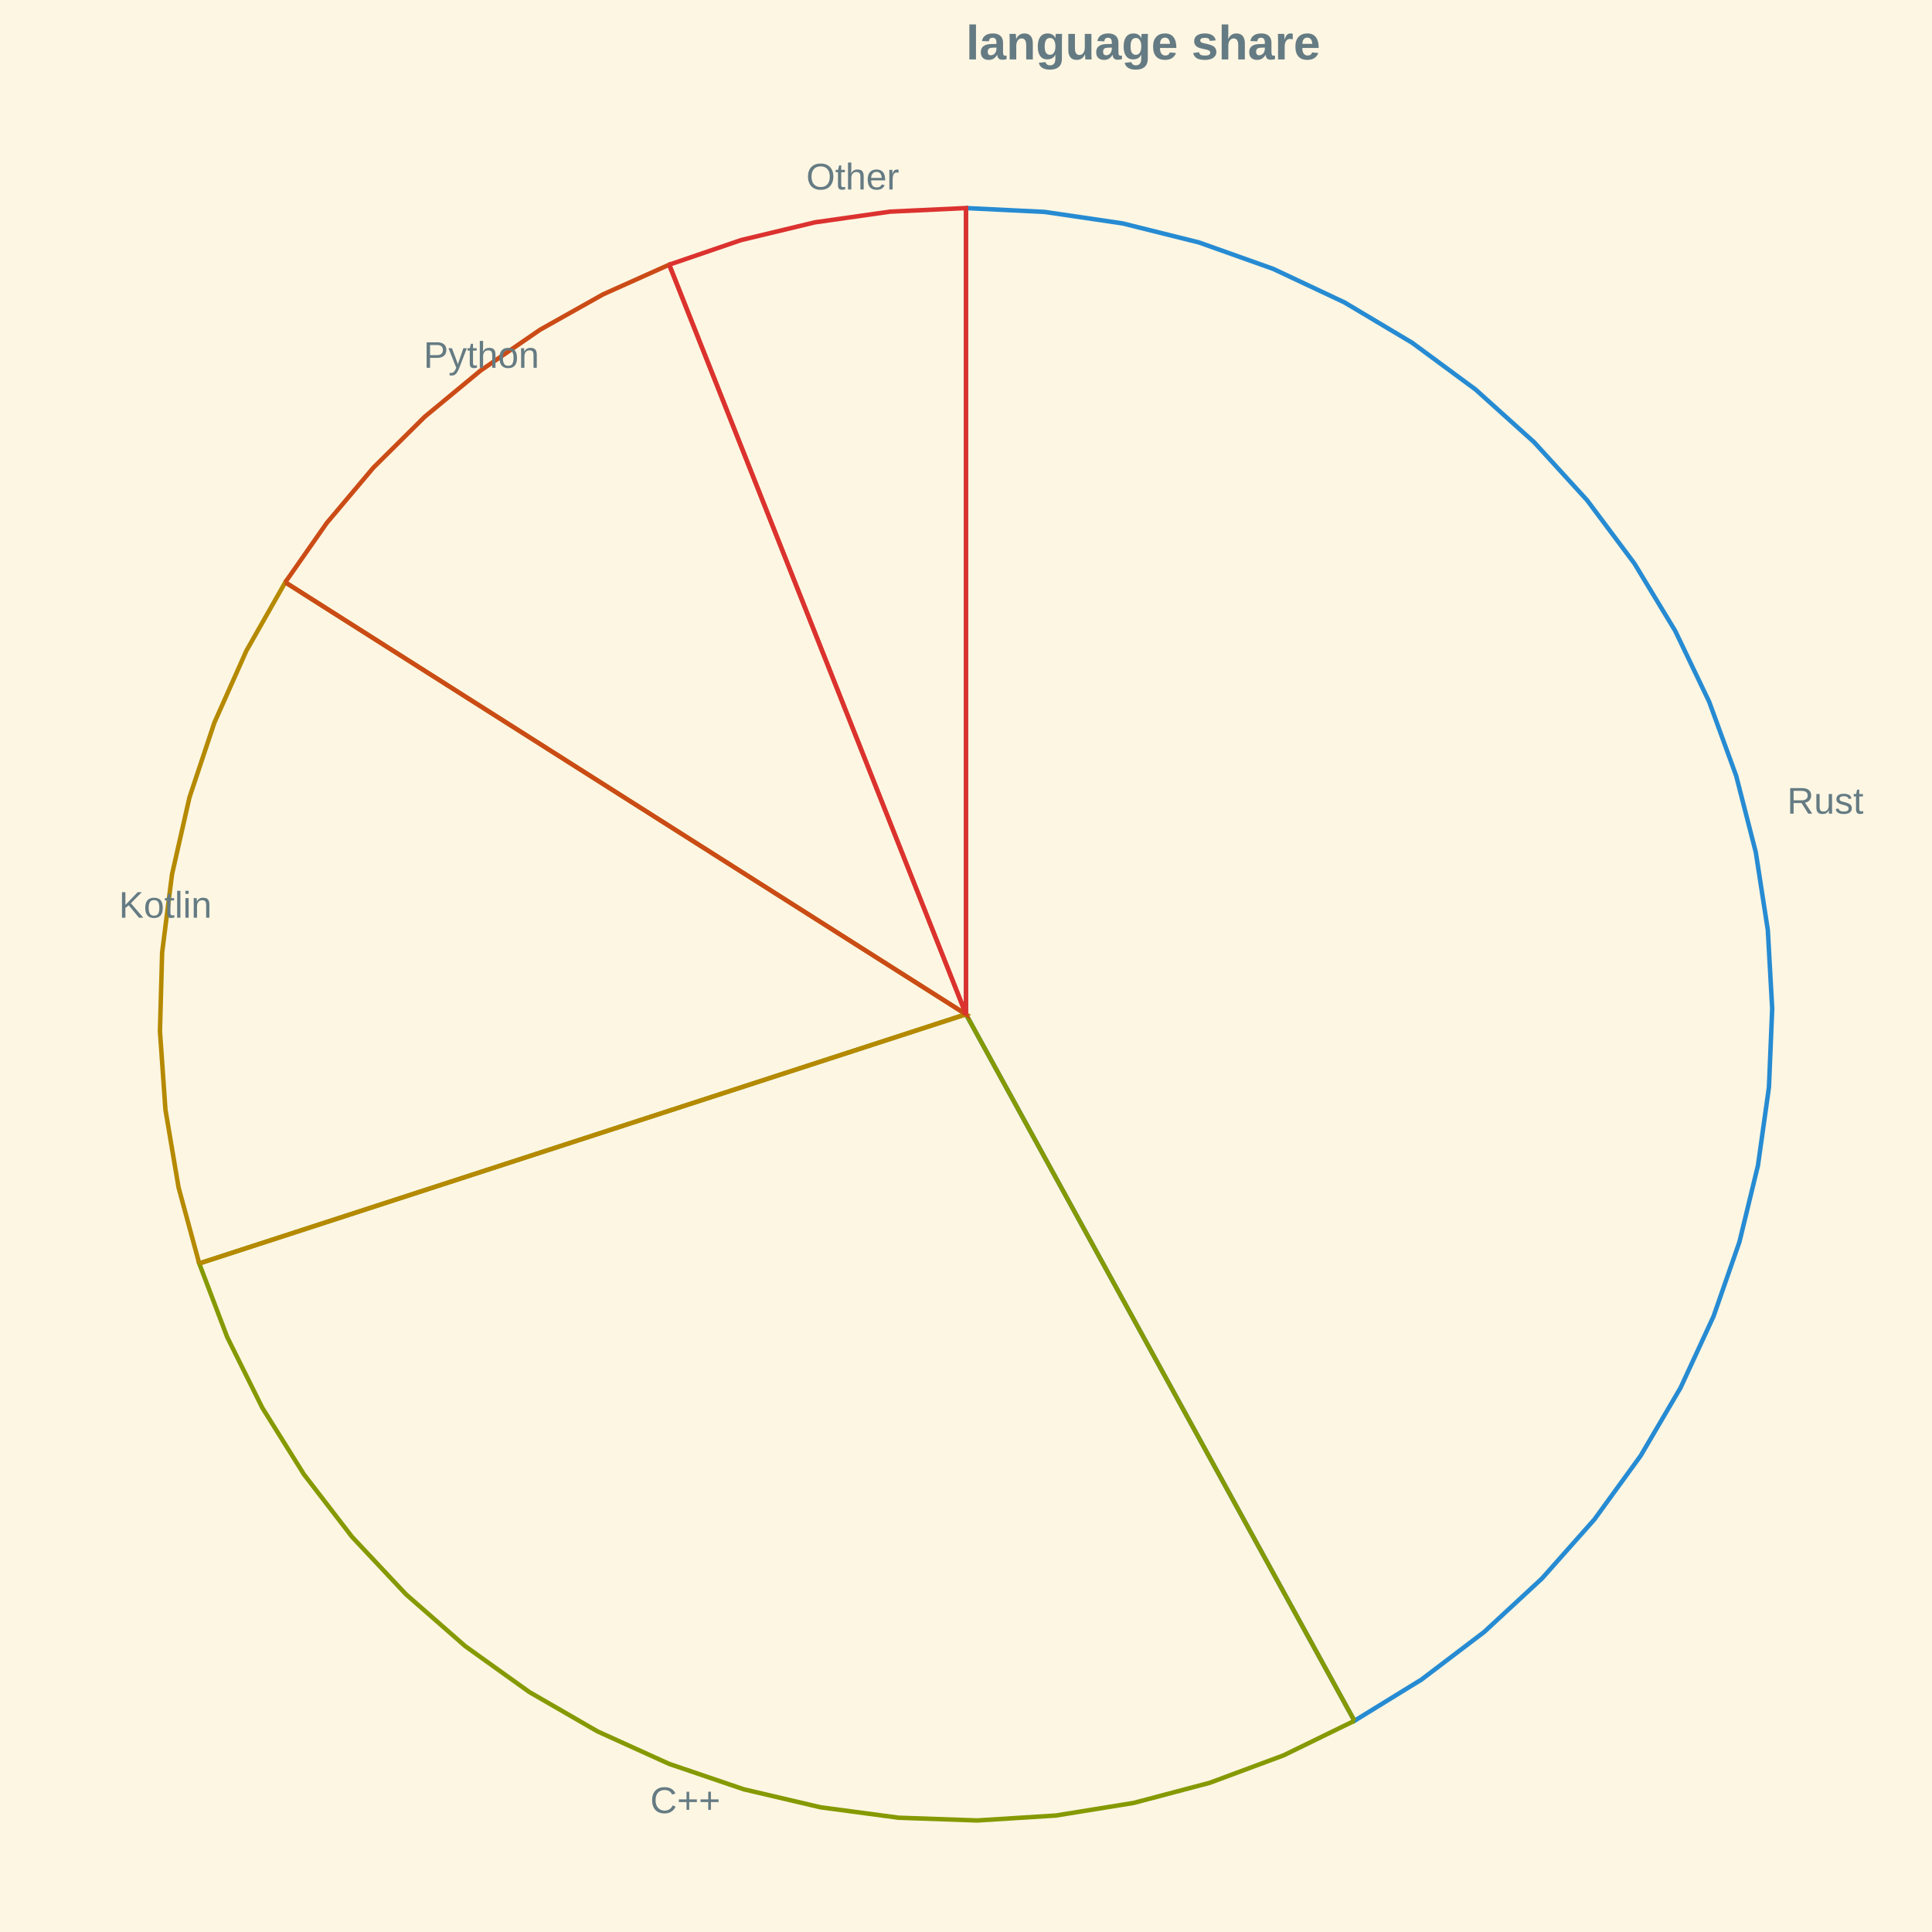
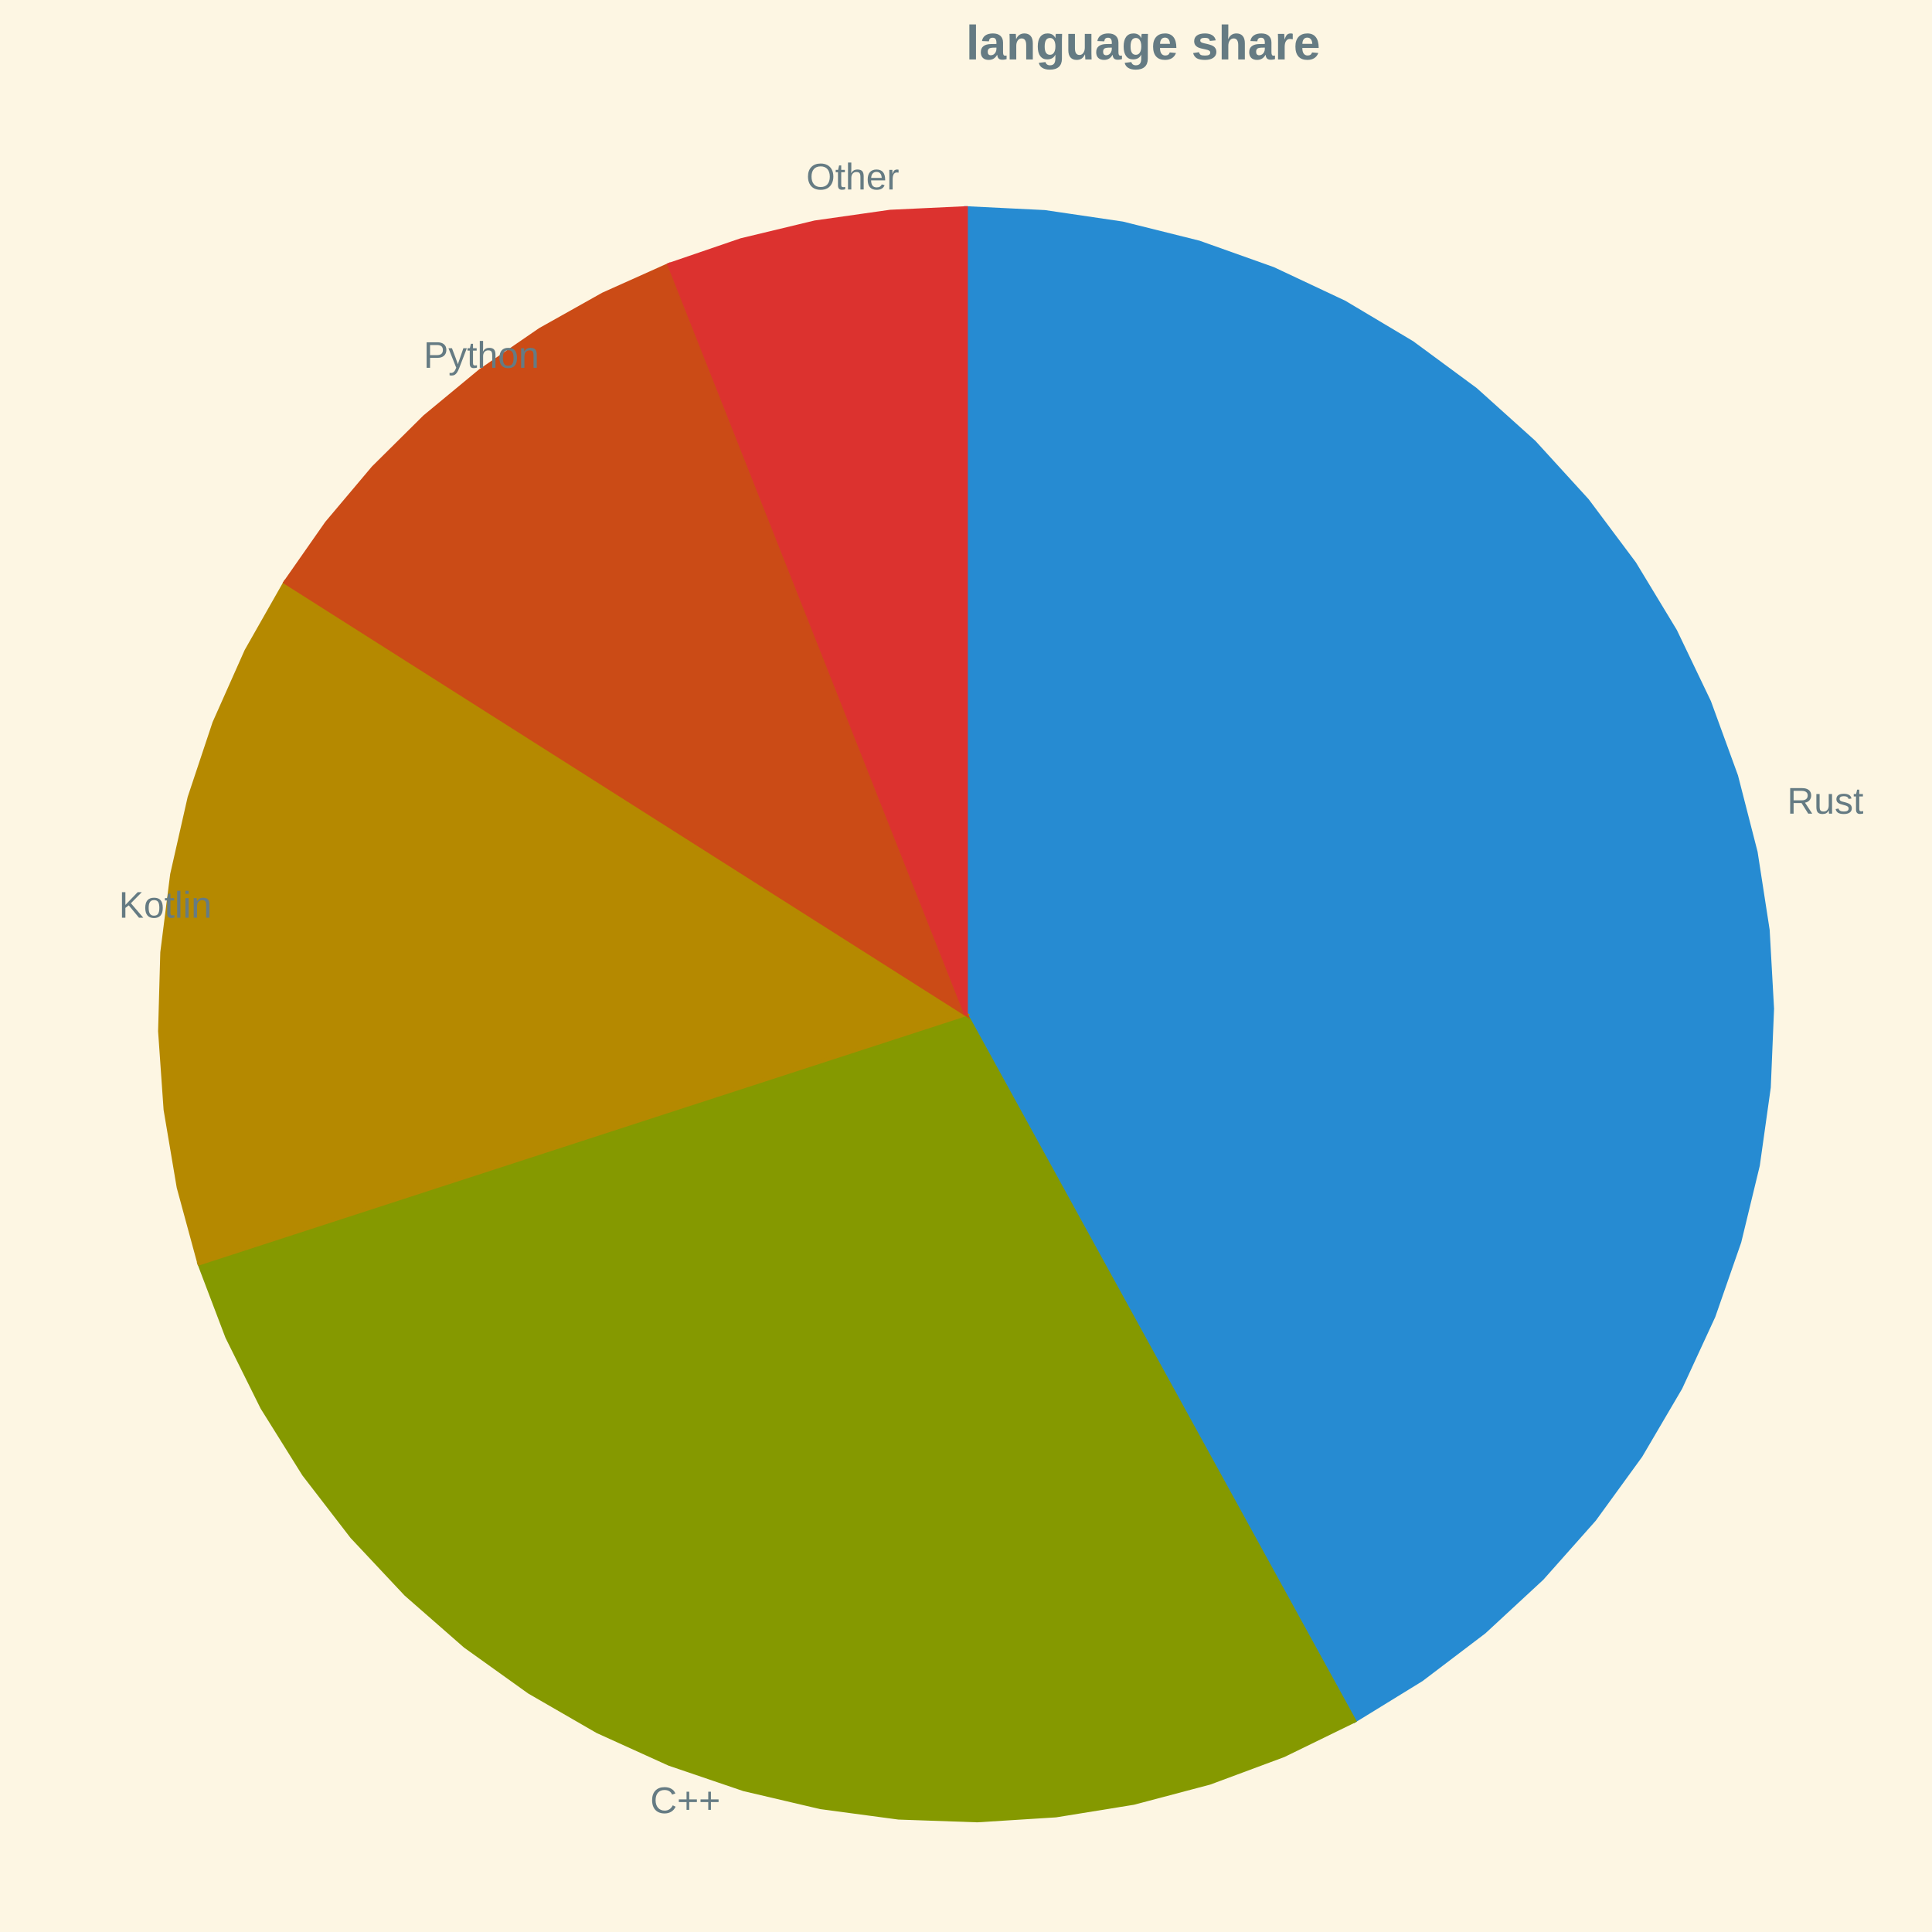
<svg xmlns="http://www.w3.org/2000/svg" viewBox="0 0 520 520">
  <g transform="translate(0 0)">
    <rect x="0.00" y="0.00" width="520.00" height="520.00" rx="0.00" ry="0.00" fill="#FDF6E3" />
    <text x="260.00" y="16.00" font-size="13" font-family="Arial, sans-serif" font-weight="bold" fill="#657B83" text-anchor="start">language share</text>
-     <polyline points="260.00,56.00 281.18,57.04 302.15,60.13 322.72,65.26 342.69,72.37 361.88,81.40 380.09,92.26 397.15,104.84 412.91,119.02 427.20,134.68 439.90,151.66 450.88,169.79 460.04,188.91 467.30,208.83 472.57,229.37 475.81,250.32 476.99,271.49 476.11,292.67 473.16,313.66 468.17,334.27 461.20,354.29 452.31,373.54 441.58,391.82 429.12,408.97 415.04,424.83 399.48,439.23 382.60,452.05 364.54,463.16 260.00,273.00 260.00,56.00" fill="none" stroke="#268BD2" stroke-width="1.20" />
+     <polygon points="260.00,56.00 281.18,57.04 302.15,60.13 322.72,65.26 342.69,72.37 361.88,81.40 380.09,92.26 397.15,104.84 412.91,119.02 427.20,134.68 439.90,151.66 450.88,169.79 460.04,188.91 467.30,208.83 472.57,229.37 475.81,250.32 476.99,271.49 476.11,292.67 473.16,313.66 468.17,334.27 461.20,354.29 452.31,373.54 441.58,391.82 429.12,408.97 415.04,424.83 399.48,439.23 382.60,452.05 364.54,463.16 260.00,273.00 260.00,56.00" fill="#268BD2" stroke="#268BD2" stroke-width="1.00" />
    <text x="481.00" y="219.00" font-size="10" font-family="Arial, sans-serif" font-weight="normal" fill="#657B83" text-anchor="start">Rust</text>
-     <polyline points="364.54,463.16 345.49,472.45 325.61,479.84 305.12,485.26 284.19,488.65 263.03,489.98 241.84,489.24 220.83,486.43 200.19,481.59 180.12,474.76 160.81,466.00 142.45,455.40 125.21,443.06 109.26,429.10 94.75,413.64 81.81,396.84 70.58,378.87 61.15,359.88 53.62,340.06 260.00,273.00 364.54,463.16" fill="none" stroke="#859900" stroke-width="1.20" />
+     <polygon points="364.54,463.16 345.49,472.45 325.61,479.84 305.12,485.26 284.19,488.65 263.03,489.98 241.84,489.24 220.83,486.43 200.19,481.59 180.12,474.76 160.81,466.00 142.45,455.40 125.21,443.06 109.26,429.10 94.75,413.64 81.81,396.84 70.58,378.87 61.15,359.88 53.62,340.06 260.00,273.00 364.54,463.16" fill="#859900" stroke="#859900" stroke-width="1.00" />
    <text x="175.00" y="488.00" font-size="10" font-family="Arial, sans-serif" font-weight="normal" fill="#657B83" text-anchor="start">C++</text>
-     <polyline points="53.62,340.06 48.06,319.60 44.53,298.69 43.05,277.54 43.64,256.35 46.30,235.32 50.99,214.64 57.69,194.53 66.31,175.16 76.78,156.73 260.00,273.00 53.62,340.06" fill="none" stroke="#B58900" stroke-width="1.20" />
+     <polygon points="53.62,340.06 48.06,319.60 44.53,298.69 43.05,277.54 43.64,256.35 46.30,235.32 50.99,214.64 57.69,194.53 66.31,175.16 76.78,156.73 260.00,273.00 53.62,340.06" fill="#B58900" stroke="#B58900" stroke-width="1.00" />
    <text x="32.00" y="247.00" font-size="10" font-family="Arial, sans-serif" font-weight="normal" fill="#657B83" text-anchor="start">Kotlin</text>
-     <polyline points="76.78,156.73 87.94,140.77 100.49,125.88 114.32,112.17 129.32,99.76 145.37,88.74 162.35,79.21 180.12,71.24 260.00,273.00 76.78,156.73" fill="none" stroke="#CB4B16" stroke-width="1.20" />
+     <polygon points="76.78,156.73 87.94,140.77 100.49,125.88 114.32,112.17 129.32,99.76 145.37,88.74 162.35,79.21 180.12,71.24 260.00,273.00 76.78,156.73" fill="#CB4B16" stroke="#CB4B16" stroke-width="1.00" />
    <text x="114.00" y="99.00" font-size="10" font-family="Arial, sans-serif" font-weight="normal" fill="#657B83" text-anchor="start">Python</text>
-     <polyline points="180.12,71.24 199.46,64.62 219.34,59.84 239.58,56.96 260.00,56.00 260.00,273.00 180.12,71.24" fill="none" stroke="#DC322F" stroke-width="1.20" />
+     <polygon points="180.12,71.24 199.46,64.62 219.34,59.84 239.58,56.96 260.00,56.00 260.00,273.00 180.12,71.24" fill="#DC322F" stroke="#DC322F" stroke-width="1.00" />
    <text x="217.00" y="51.00" font-size="10" font-family="Arial, sans-serif" font-weight="normal" fill="#657B83" text-anchor="start">Other</text>
  </g>
</svg>
